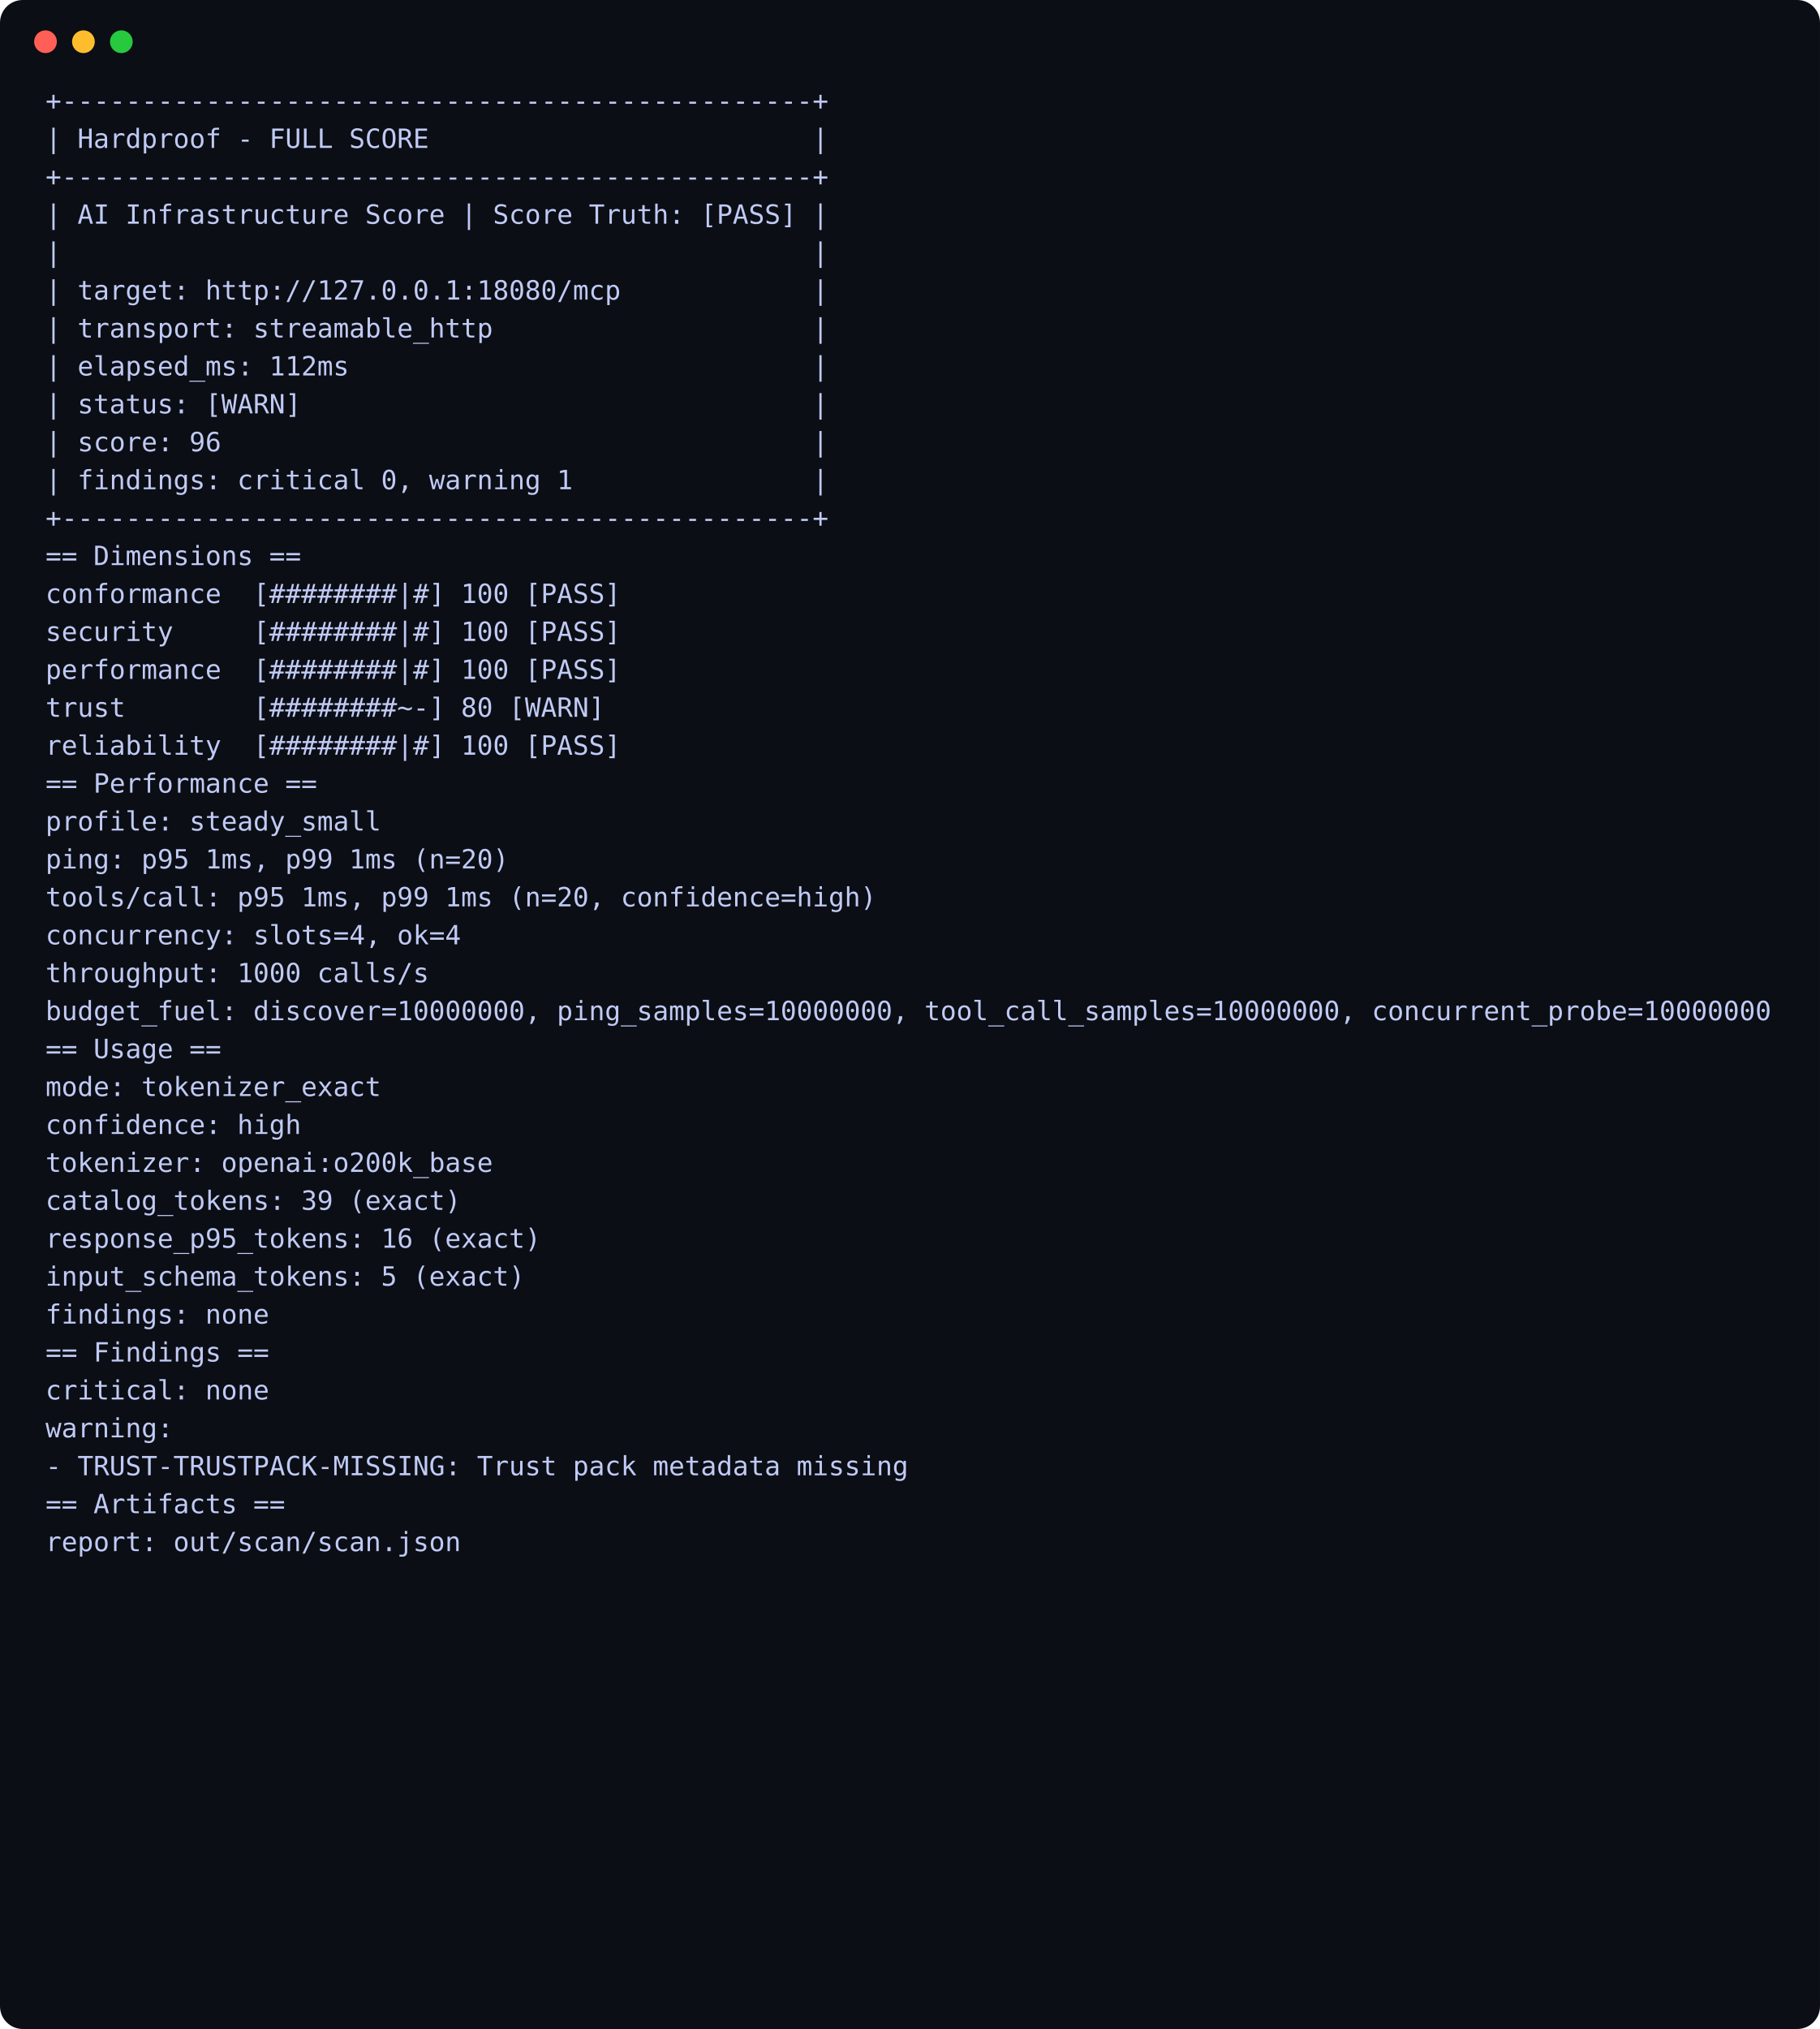
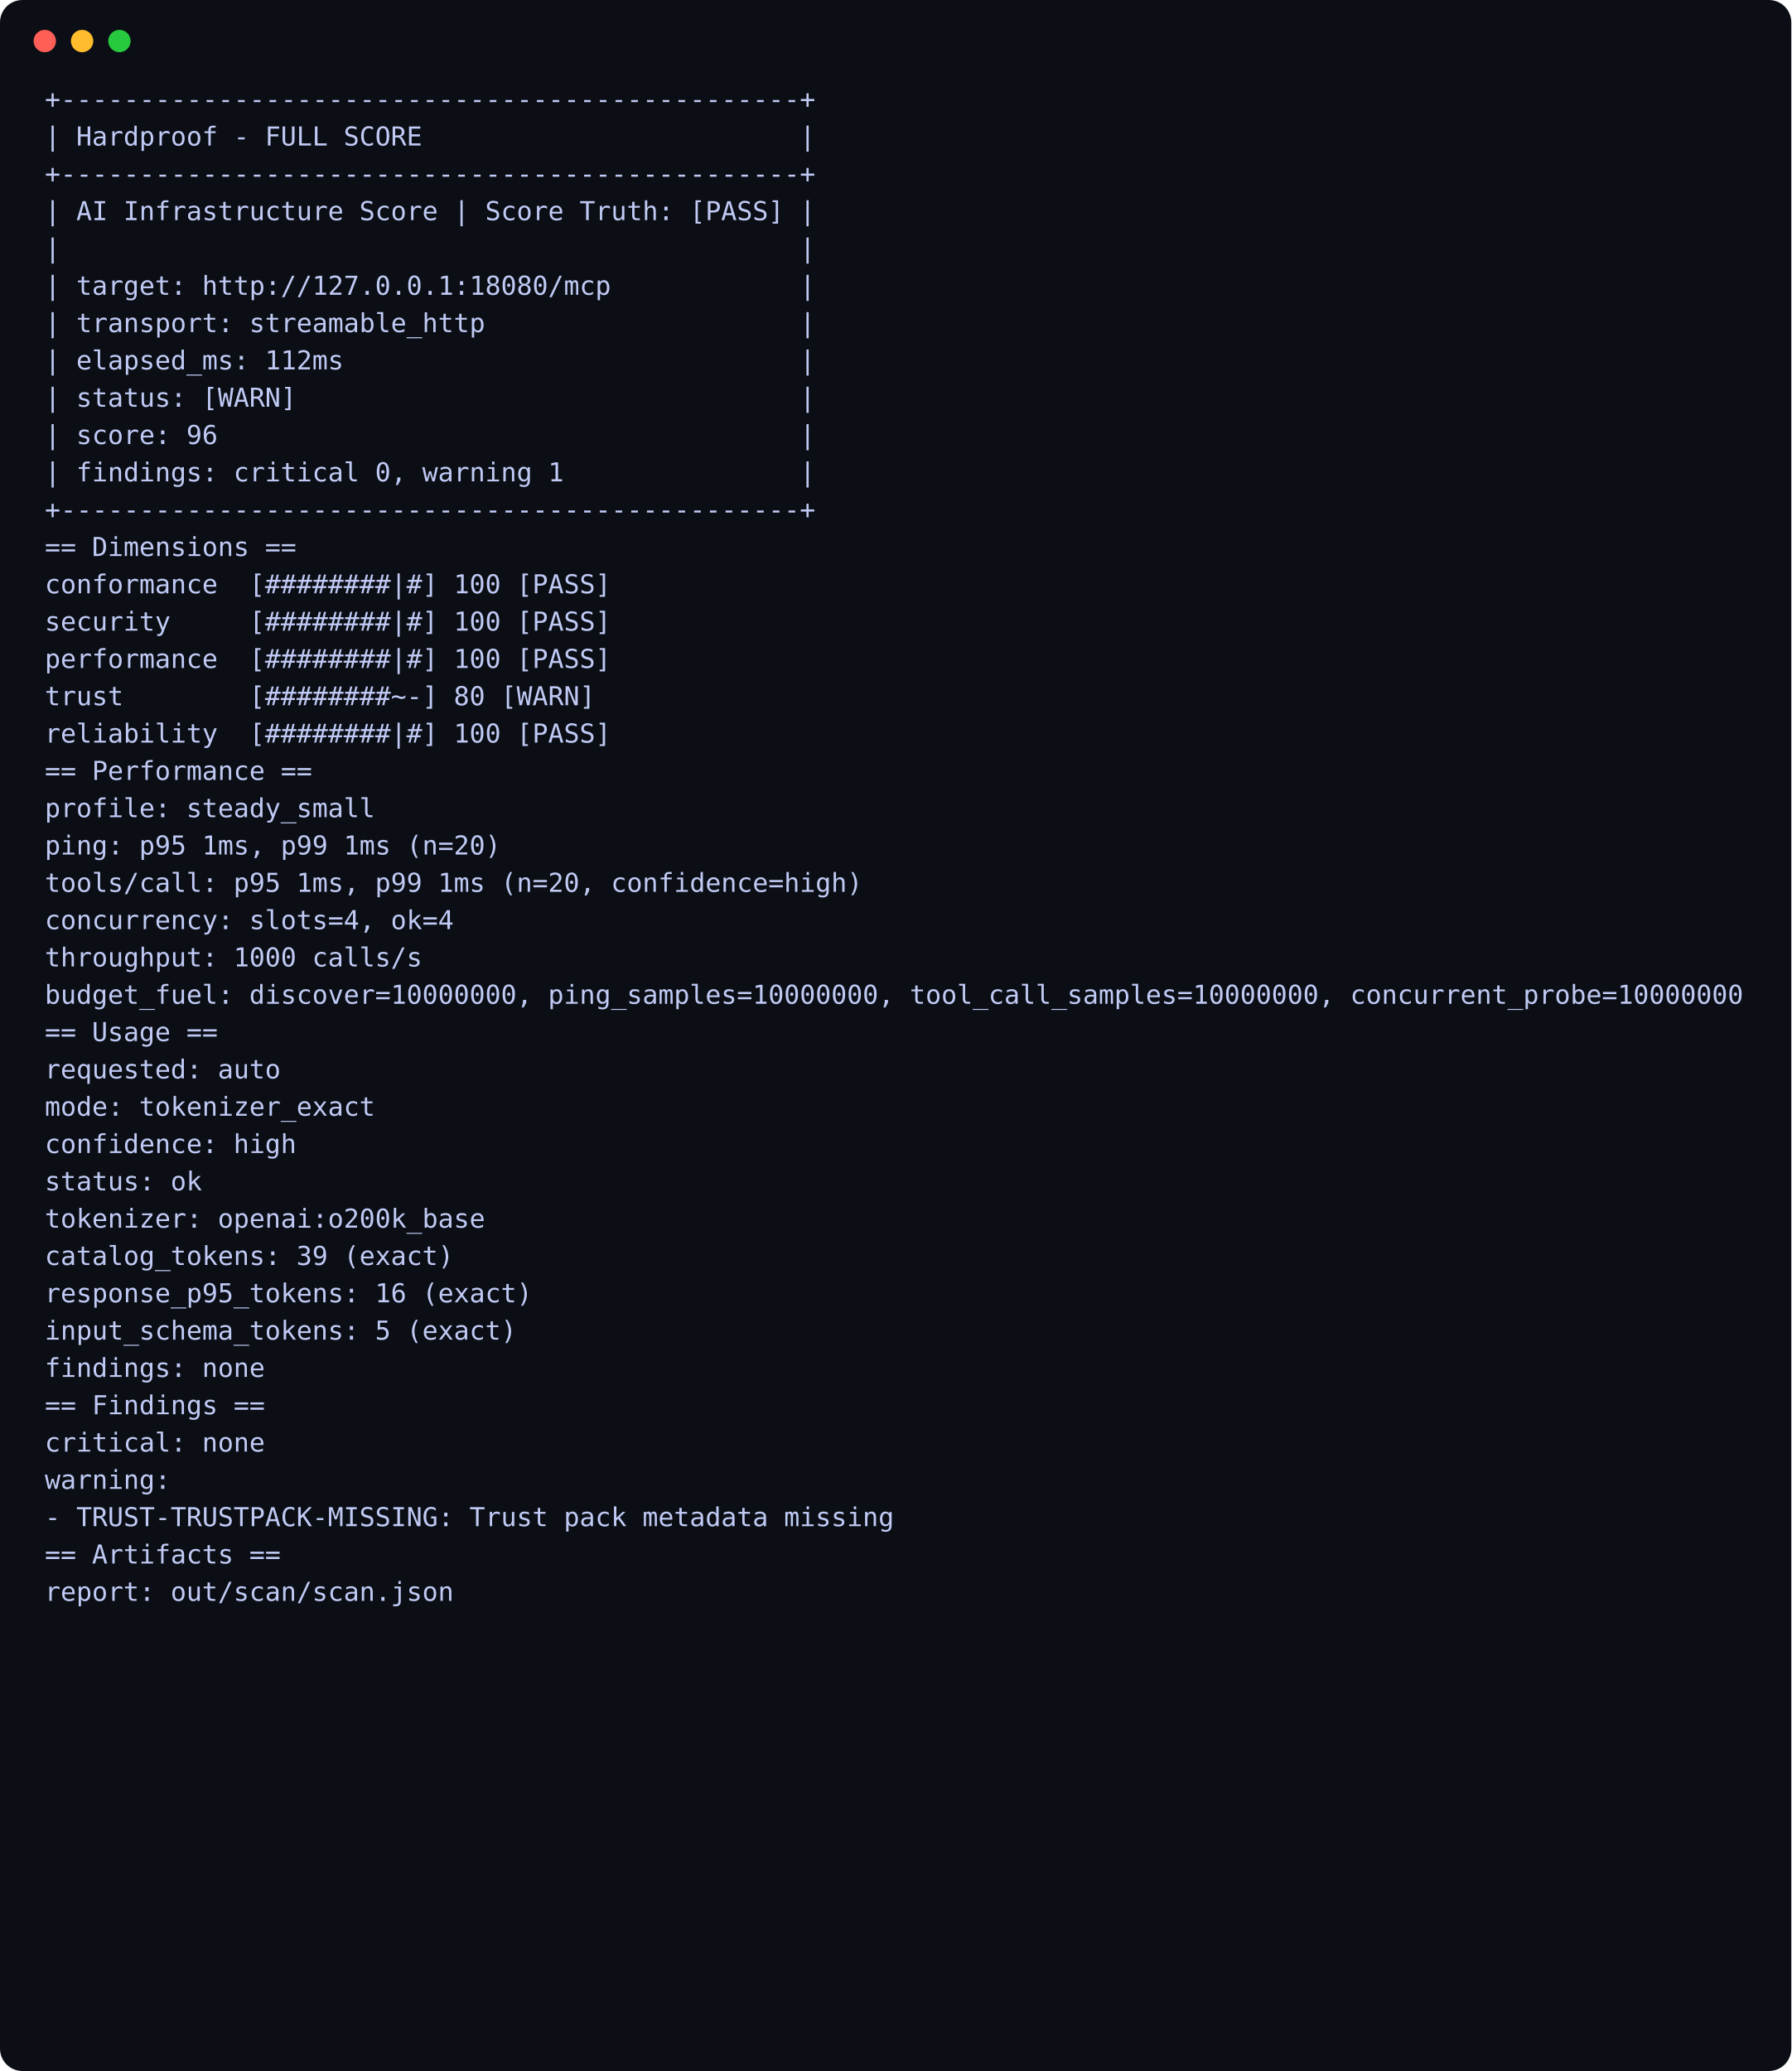
- <svg xmlns="http://www.w3.org/2000/svg" width="960" height="1070" viewBox="0 0 960 1070">
-   <rect width="960" height="1070" rx="12" fill="#0b0e14" />
+ <svg xmlns="http://www.w3.org/2000/svg" width="960" height="1110" viewBox="0 0 960 1110">
+   <rect width="960" height="1110" rx="12" fill="#0b0e14" />
  <circle cx="24" cy="22" r="6" fill="#ff5f56" />
  <circle cx="44" cy="22" r="6" fill="#ffbd2e" />
  <circle cx="64" cy="22" r="6" fill="#27c93f" />
  <text x="24" y="58" font-family="SFMono-Regular, Menlo, Monaco, Consolas, monospace" font-size="14" fill="#c0caf5" xml:space="preserve">
    <tspan x="24" dy="0">+-----------------------------------------------+</tspan>
    <tspan x="24" dy="20">| Hardproof - FULL SCORE                        |</tspan>
    <tspan x="24" dy="20">+-----------------------------------------------+</tspan>
    <tspan x="24" dy="20">| AI Infrastructure Score | Score Truth: [PASS] |</tspan>
    <tspan x="24" dy="20">|                                               |</tspan>
    <tspan x="24" dy="20">| target: http://127.0.0.1:18080/mcp            |</tspan>
    <tspan x="24" dy="20">| transport: streamable_http                    |</tspan>
    <tspan x="24" dy="20">| elapsed_ms: 112ms                             |</tspan>
    <tspan x="24" dy="20">| status: [WARN]                                |</tspan>
    <tspan x="24" dy="20">| score: 96                                     |</tspan>
    <tspan x="24" dy="20">| findings: critical 0, warning 1               |</tspan>
    <tspan x="24" dy="20">+-----------------------------------------------+</tspan>
    <tspan x="24" dy="20" />
    <tspan x="24" dy="20" />
    <tspan x="24" dy="20">== Dimensions ==</tspan>
    <tspan x="24" dy="20">conformance  [########|#] 100 [PASS]</tspan>
    <tspan x="24" dy="20">security     [########|#] 100 [PASS]</tspan>
    <tspan x="24" dy="20">performance  [########|#] 100 [PASS]</tspan>
    <tspan x="24" dy="20">trust        [########~-] 80 [WARN]</tspan>
    <tspan x="24" dy="20">reliability  [########|#] 100 [PASS]</tspan>
    <tspan x="24" dy="20" />
    <tspan x="24" dy="20" />
    <tspan x="24" dy="20">== Performance ==</tspan>
    <tspan x="24" dy="20">profile: steady_small</tspan>
    <tspan x="24" dy="20">ping: p95 1ms, p99 1ms (n=20)</tspan>
    <tspan x="24" dy="20">tools/call: p95 1ms, p99 1ms (n=20, confidence=high)</tspan>
    <tspan x="24" dy="20">concurrency: slots=4, ok=4</tspan>
    <tspan x="24" dy="20">throughput: 1000 calls/s</tspan>
    <tspan x="24" dy="20">budget_fuel: discover=10000000, ping_samples=10000000, tool_call_samples=10000000, concurrent_probe=10000000</tspan>
    <tspan x="24" dy="20" />
    <tspan x="24" dy="20" />
    <tspan x="24" dy="20">== Usage ==</tspan>
+     <tspan x="24" dy="20">requested: auto</tspan>
    <tspan x="24" dy="20">mode: tokenizer_exact</tspan>
    <tspan x="24" dy="20">confidence: high</tspan>
+     <tspan x="24" dy="20">status: ok</tspan>
    <tspan x="24" dy="20">tokenizer: openai:o200k_base</tspan>
    <tspan x="24" dy="20">catalog_tokens: 39 (exact)</tspan>
    <tspan x="24" dy="20">response_p95_tokens: 16 (exact)</tspan>
    <tspan x="24" dy="20">input_schema_tokens: 5 (exact)</tspan>
    <tspan x="24" dy="20">findings: none</tspan>
    <tspan x="24" dy="20" />
    <tspan x="24" dy="20" />
    <tspan x="24" dy="20">== Findings ==</tspan>
    <tspan x="24" dy="20">critical: none</tspan>
    <tspan x="24" dy="20">warning:</tspan>
    <tspan x="24" dy="20">- TRUST-TRUSTPACK-MISSING: Trust pack metadata missing</tspan>
    <tspan x="24" dy="20" />
    <tspan x="24" dy="20" />
    <tspan x="24" dy="20">== Artifacts ==</tspan>
    <tspan x="24" dy="20">report: out/scan/scan.json</tspan>
  </text>
</svg>
